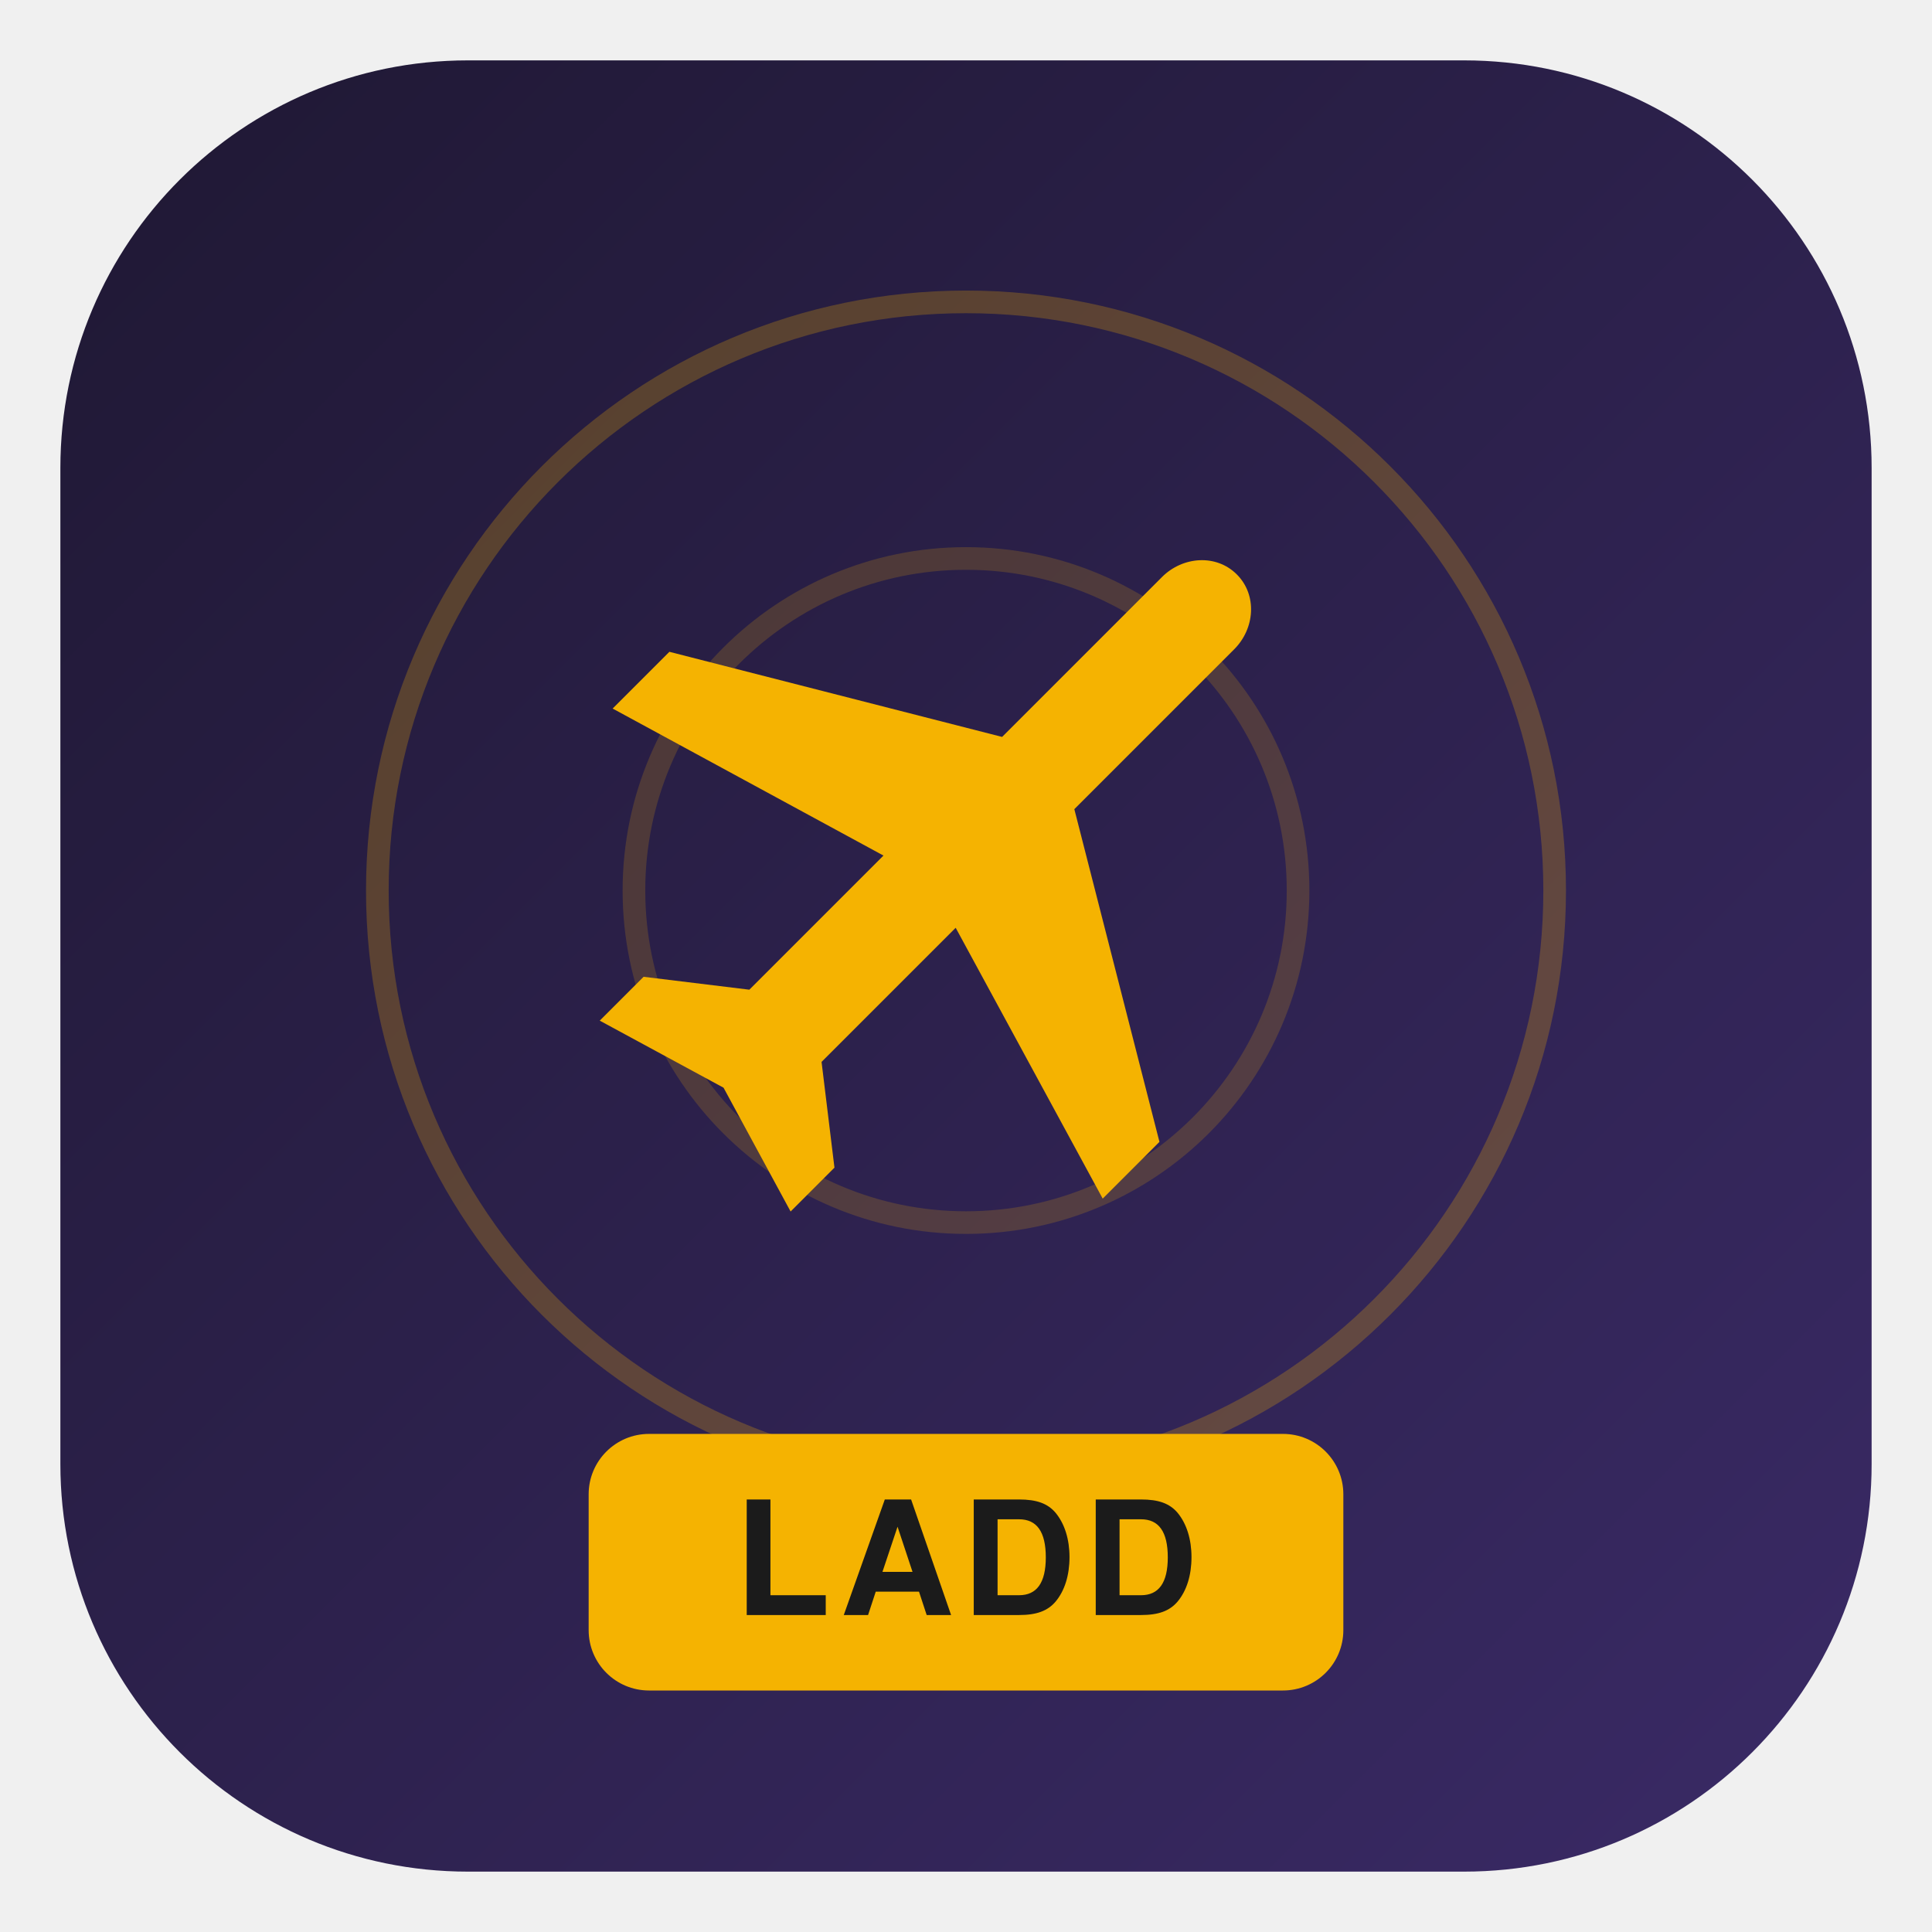
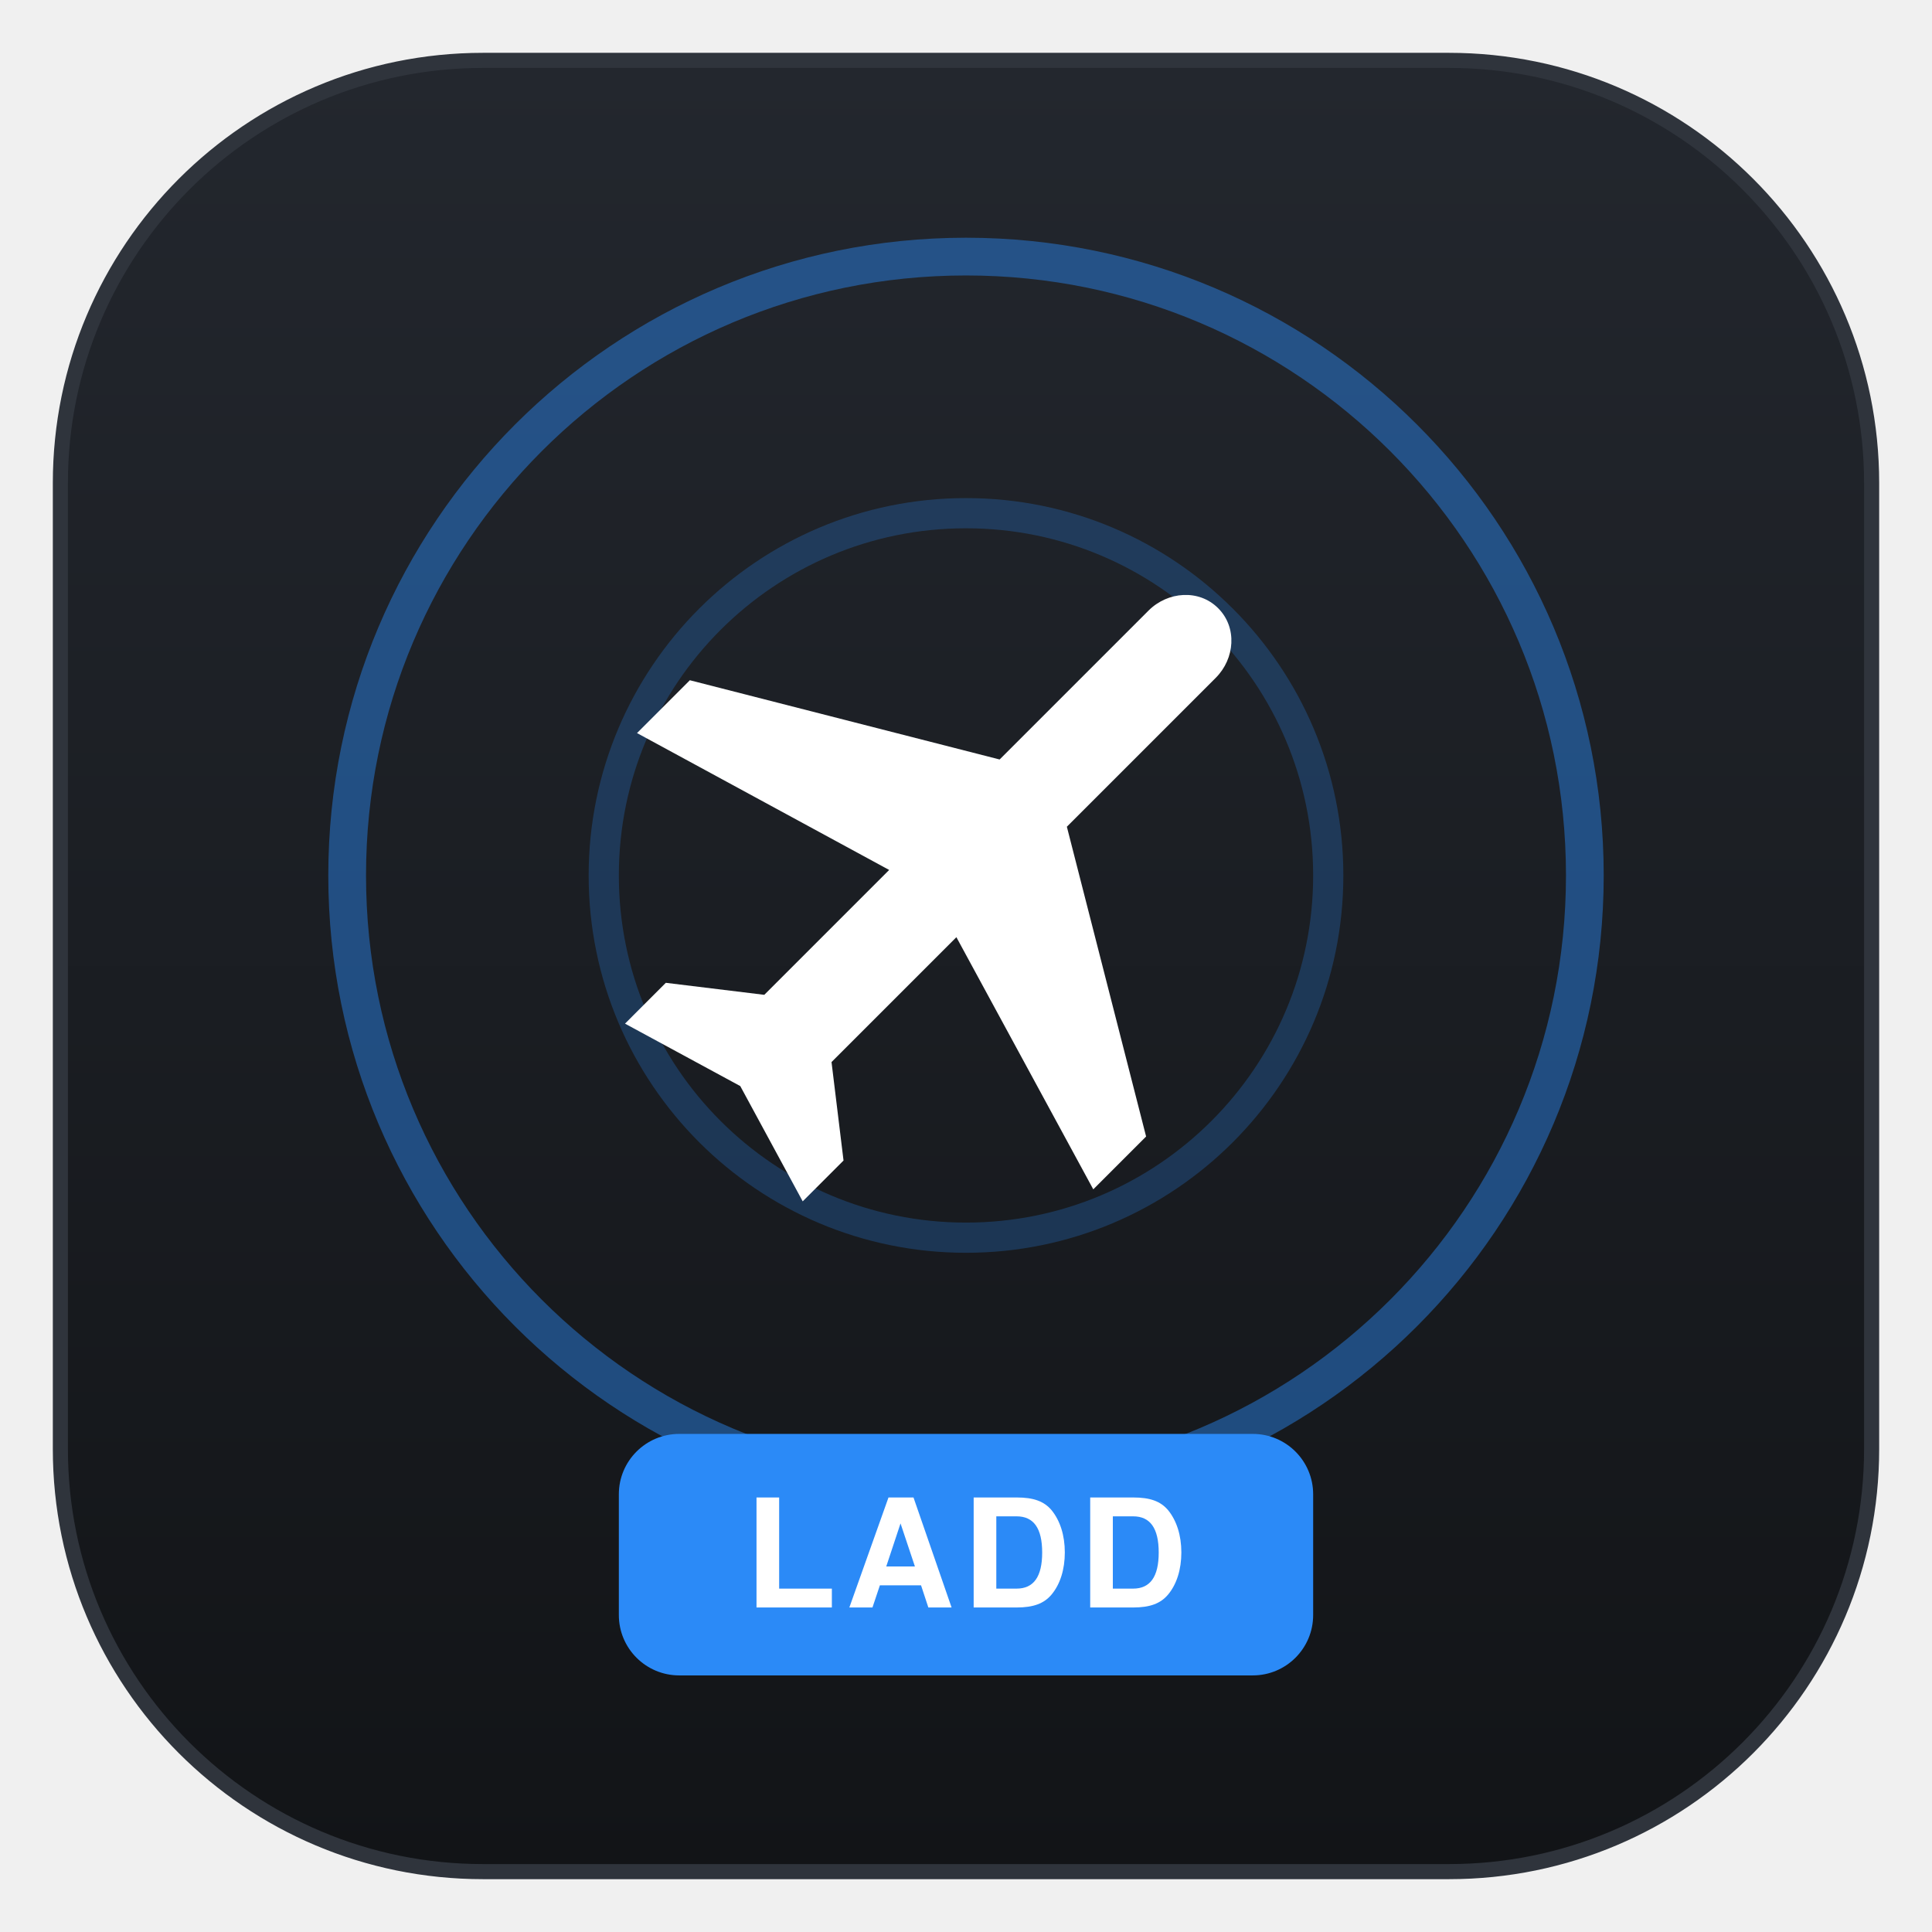
- <svg xmlns="http://www.w3.org/2000/svg" width="256" height="256" viewBox="0 0 256 256" role="img" aria-label="FR24 LADD Unblocker">
+ <svg xmlns="http://www.w3.org/2000/svg" width="256" height="256" viewBox="0 0 256 256" role="img" aria-label="FR24 LADD Unblocker" font-family="-apple-system, Segoe UI, Helvetica, Arial, sans-serif">
  <defs>
-     <linearGradient id="ib" x1="0" y1="0" x2="1" y2="1">
-       <stop offset="0" stop-color="#1f1833" />
-       <stop offset="1" stop-color="#3a2a66" />
+     <symbol id="pl" viewBox="0 0 24 24">
+       <path d="M12 1.5C11.2 1.5 10.6 2.2 10.6 3V9.2L2.5 14V16.2L10.6 13.8V19L8.3 20.8V22.5L12 21.4L15.7 22.5V20.8L13.4 19V13.8L21.5 16.2V14L13.4 9.2V3C13.4 2.2 12.8 1.5 12 1.5Z" />
+     </symbol>
+     <linearGradient id="ib" x1="0" y1="0" x2="0" y2="1">
+       <stop offset="0" stop-color="#23272e" />
+       <stop offset="1" stop-color="#121417" />
    </linearGradient>
  </defs>
-   <rect x="8" y="8" width="240" height="240" rx="54" fill="url(#ib)" />
-   <circle cx="128" cy="118" r="78" fill="none" stroke="#f5b301" stroke-opacity="0.25" stroke-width="3" />
-   <circle cx="128" cy="118" r="44" fill="none" stroke="#f5b301" stroke-opacity="0.18" stroke-width="3" />
-   <g transform="translate(128 112) rotate(45) translate(-58 -58)" fill="#f5b301">
-     <svg width="116" height="116" viewBox="0 0 24 24">
-       <path d="M12 1.5C11.2 1.5 10.6 2.2 10.6 3V9.2L2.5 14V16.2L10.6 13.8V19L8.3 20.8V22.5L12 21.4L15.7 22.5V20.8L13.4 19V13.8L21.5 16.2V14L13.4 9.2V3C13.4 2.2 12.8 1.5 12 1.5Z" />
-     </svg>
-   </g>
-   <rect x="78" y="190" width="100" height="34" rx="8" fill="#f5b301" />
-   <text x="128" y="214" text-anchor="middle" font-family="Segoe UI, Helvetica, Arial, sans-serif" font-size="21" font-weight="800" fill="#1b1b1b" letter-spacing="1">LADD</text>
+   <rect x="8" y="8" width="240" height="240" rx="56" fill="url(#ib)" stroke="#2f343c" stroke-width="2" />
+   <circle cx="128" cy="116" r="82" fill="none" stroke="#2b8af7" stroke-opacity="0.45" stroke-width="5" />
+   <circle cx="128" cy="116" r="48" fill="none" stroke="#2b8af7" stroke-opacity="0.25" stroke-width="4" />
+   <use href="#pl" x="-54" y="-54" width="108" height="108" transform="translate(128 114) rotate(45)" fill="#ffffff" />
+   <rect x="82" y="190" width="92" height="32" rx="8" fill="#2b8af7" />
+   <text x="128" y="213" text-anchor="middle" font-size="20" font-weight="800" fill="#ffffff" letter-spacing="1">LADD</text>
</svg>
